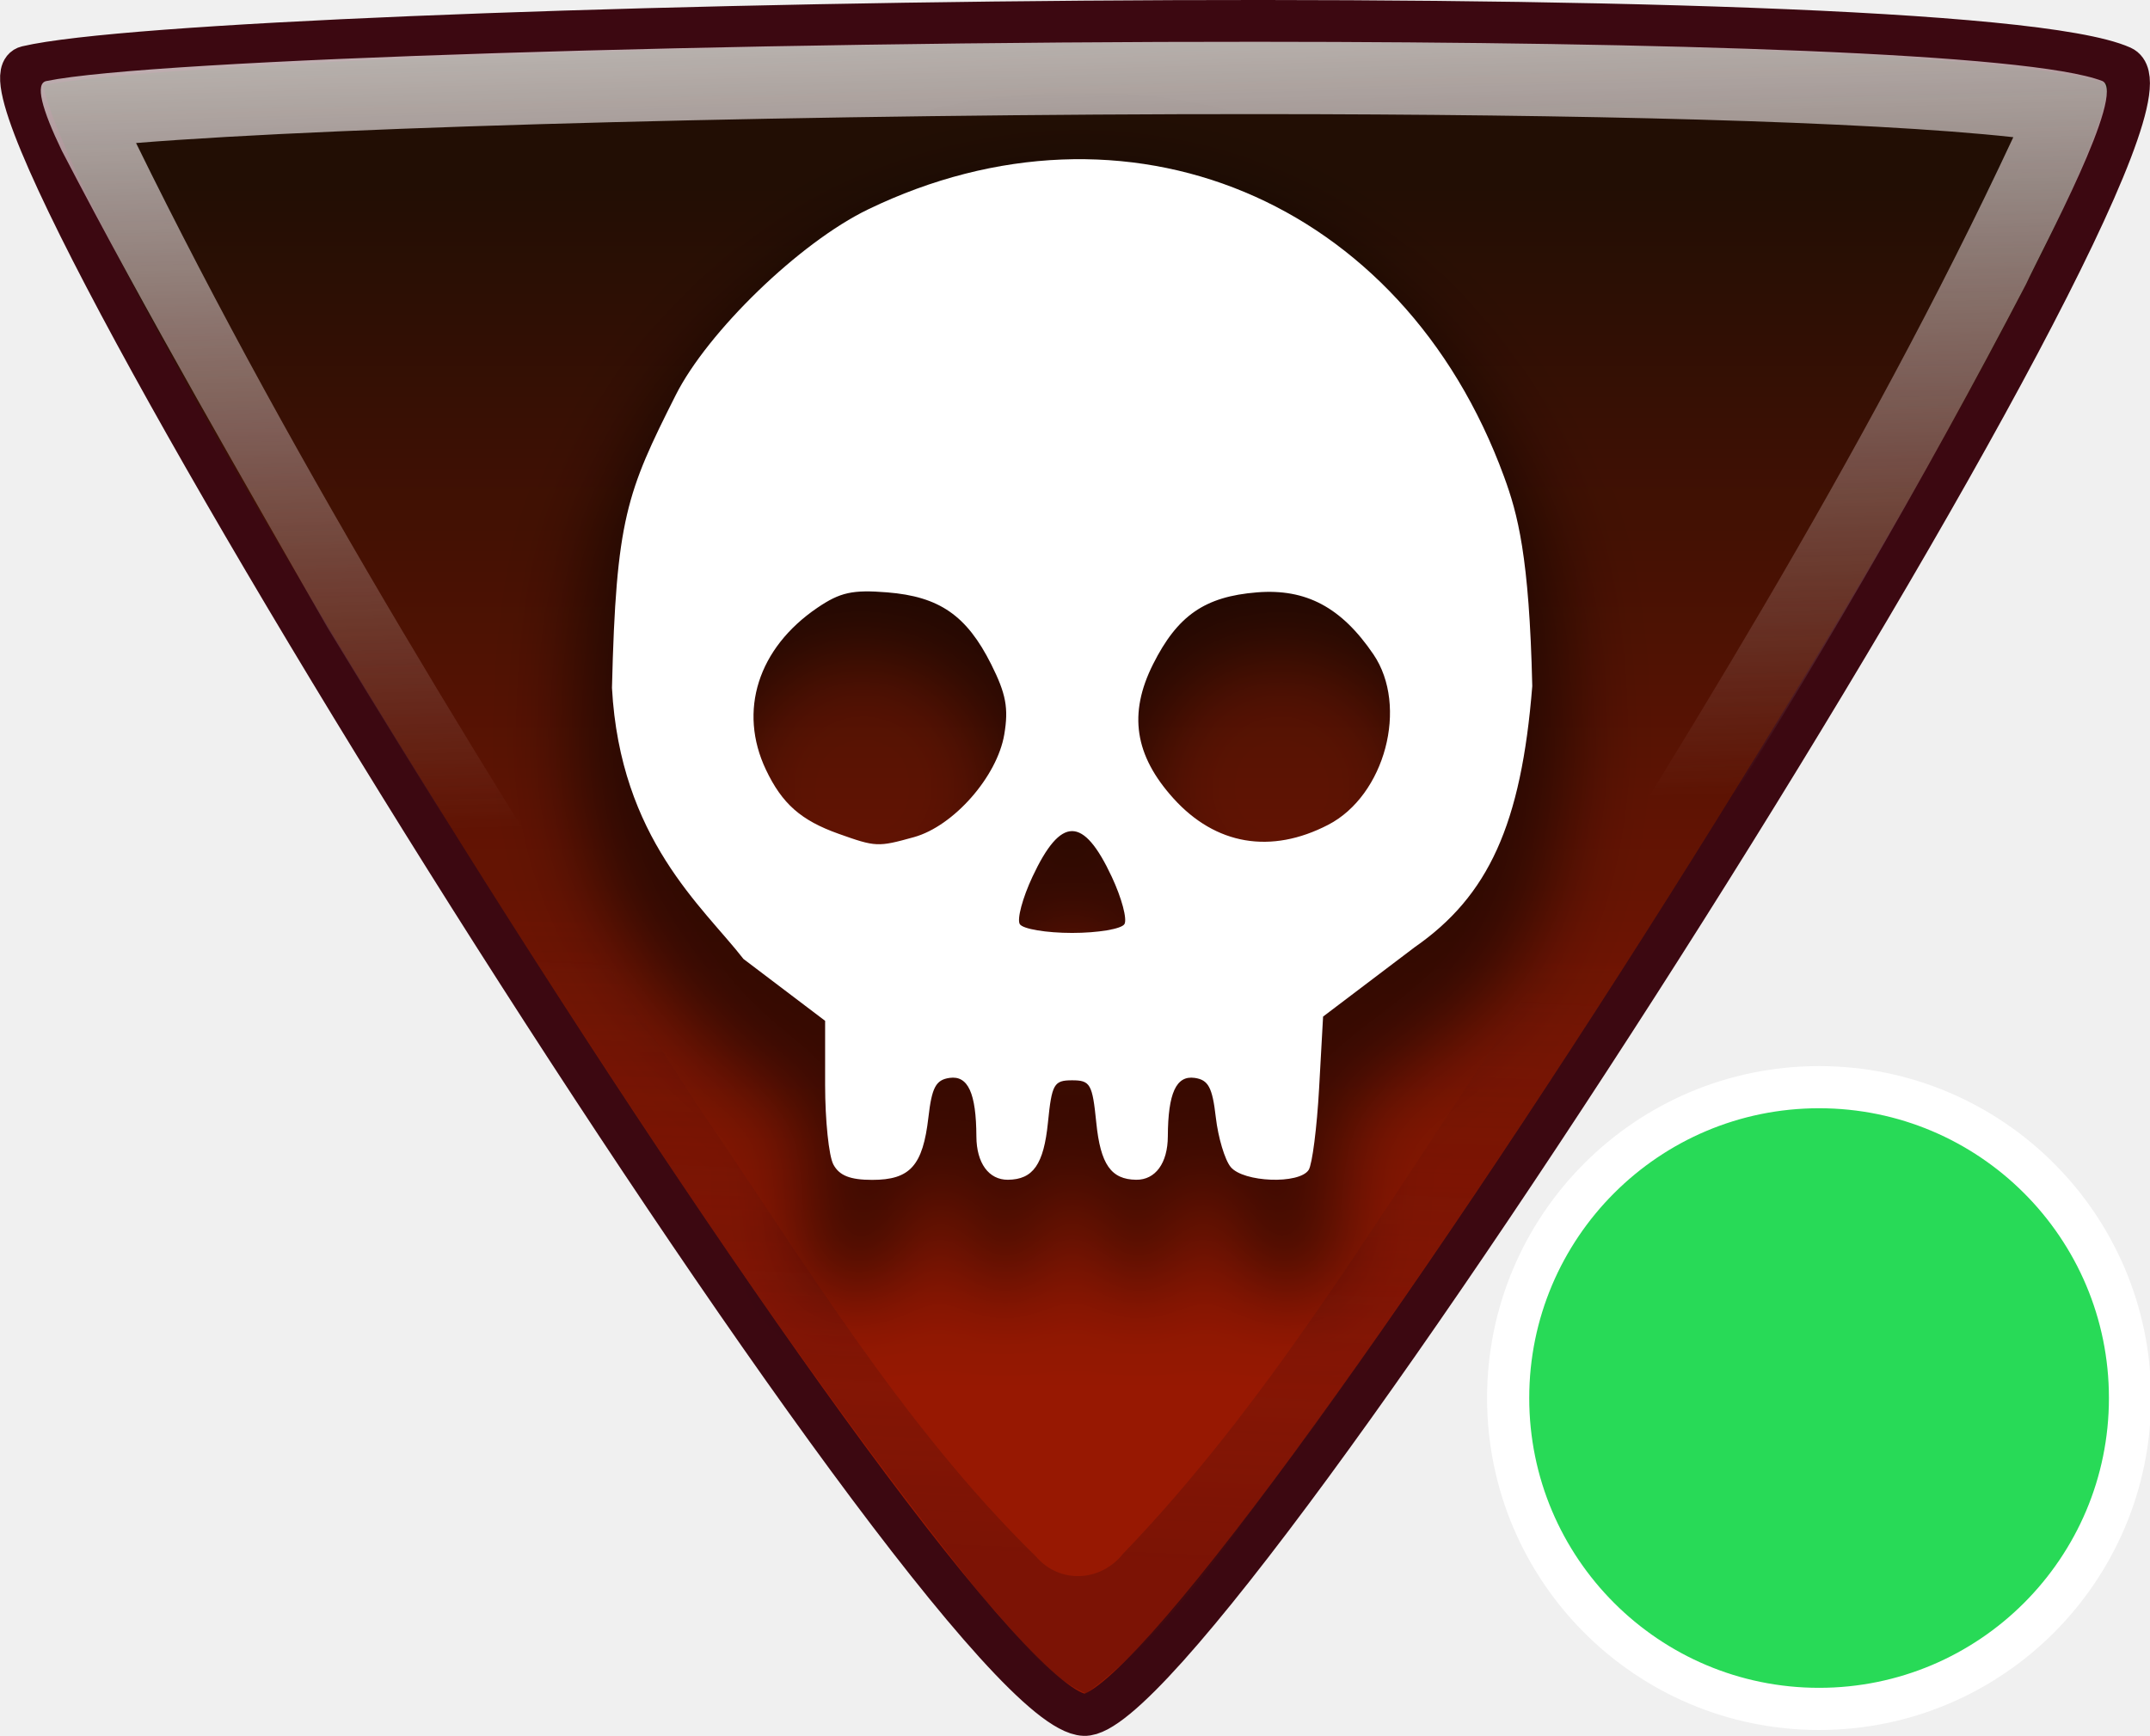
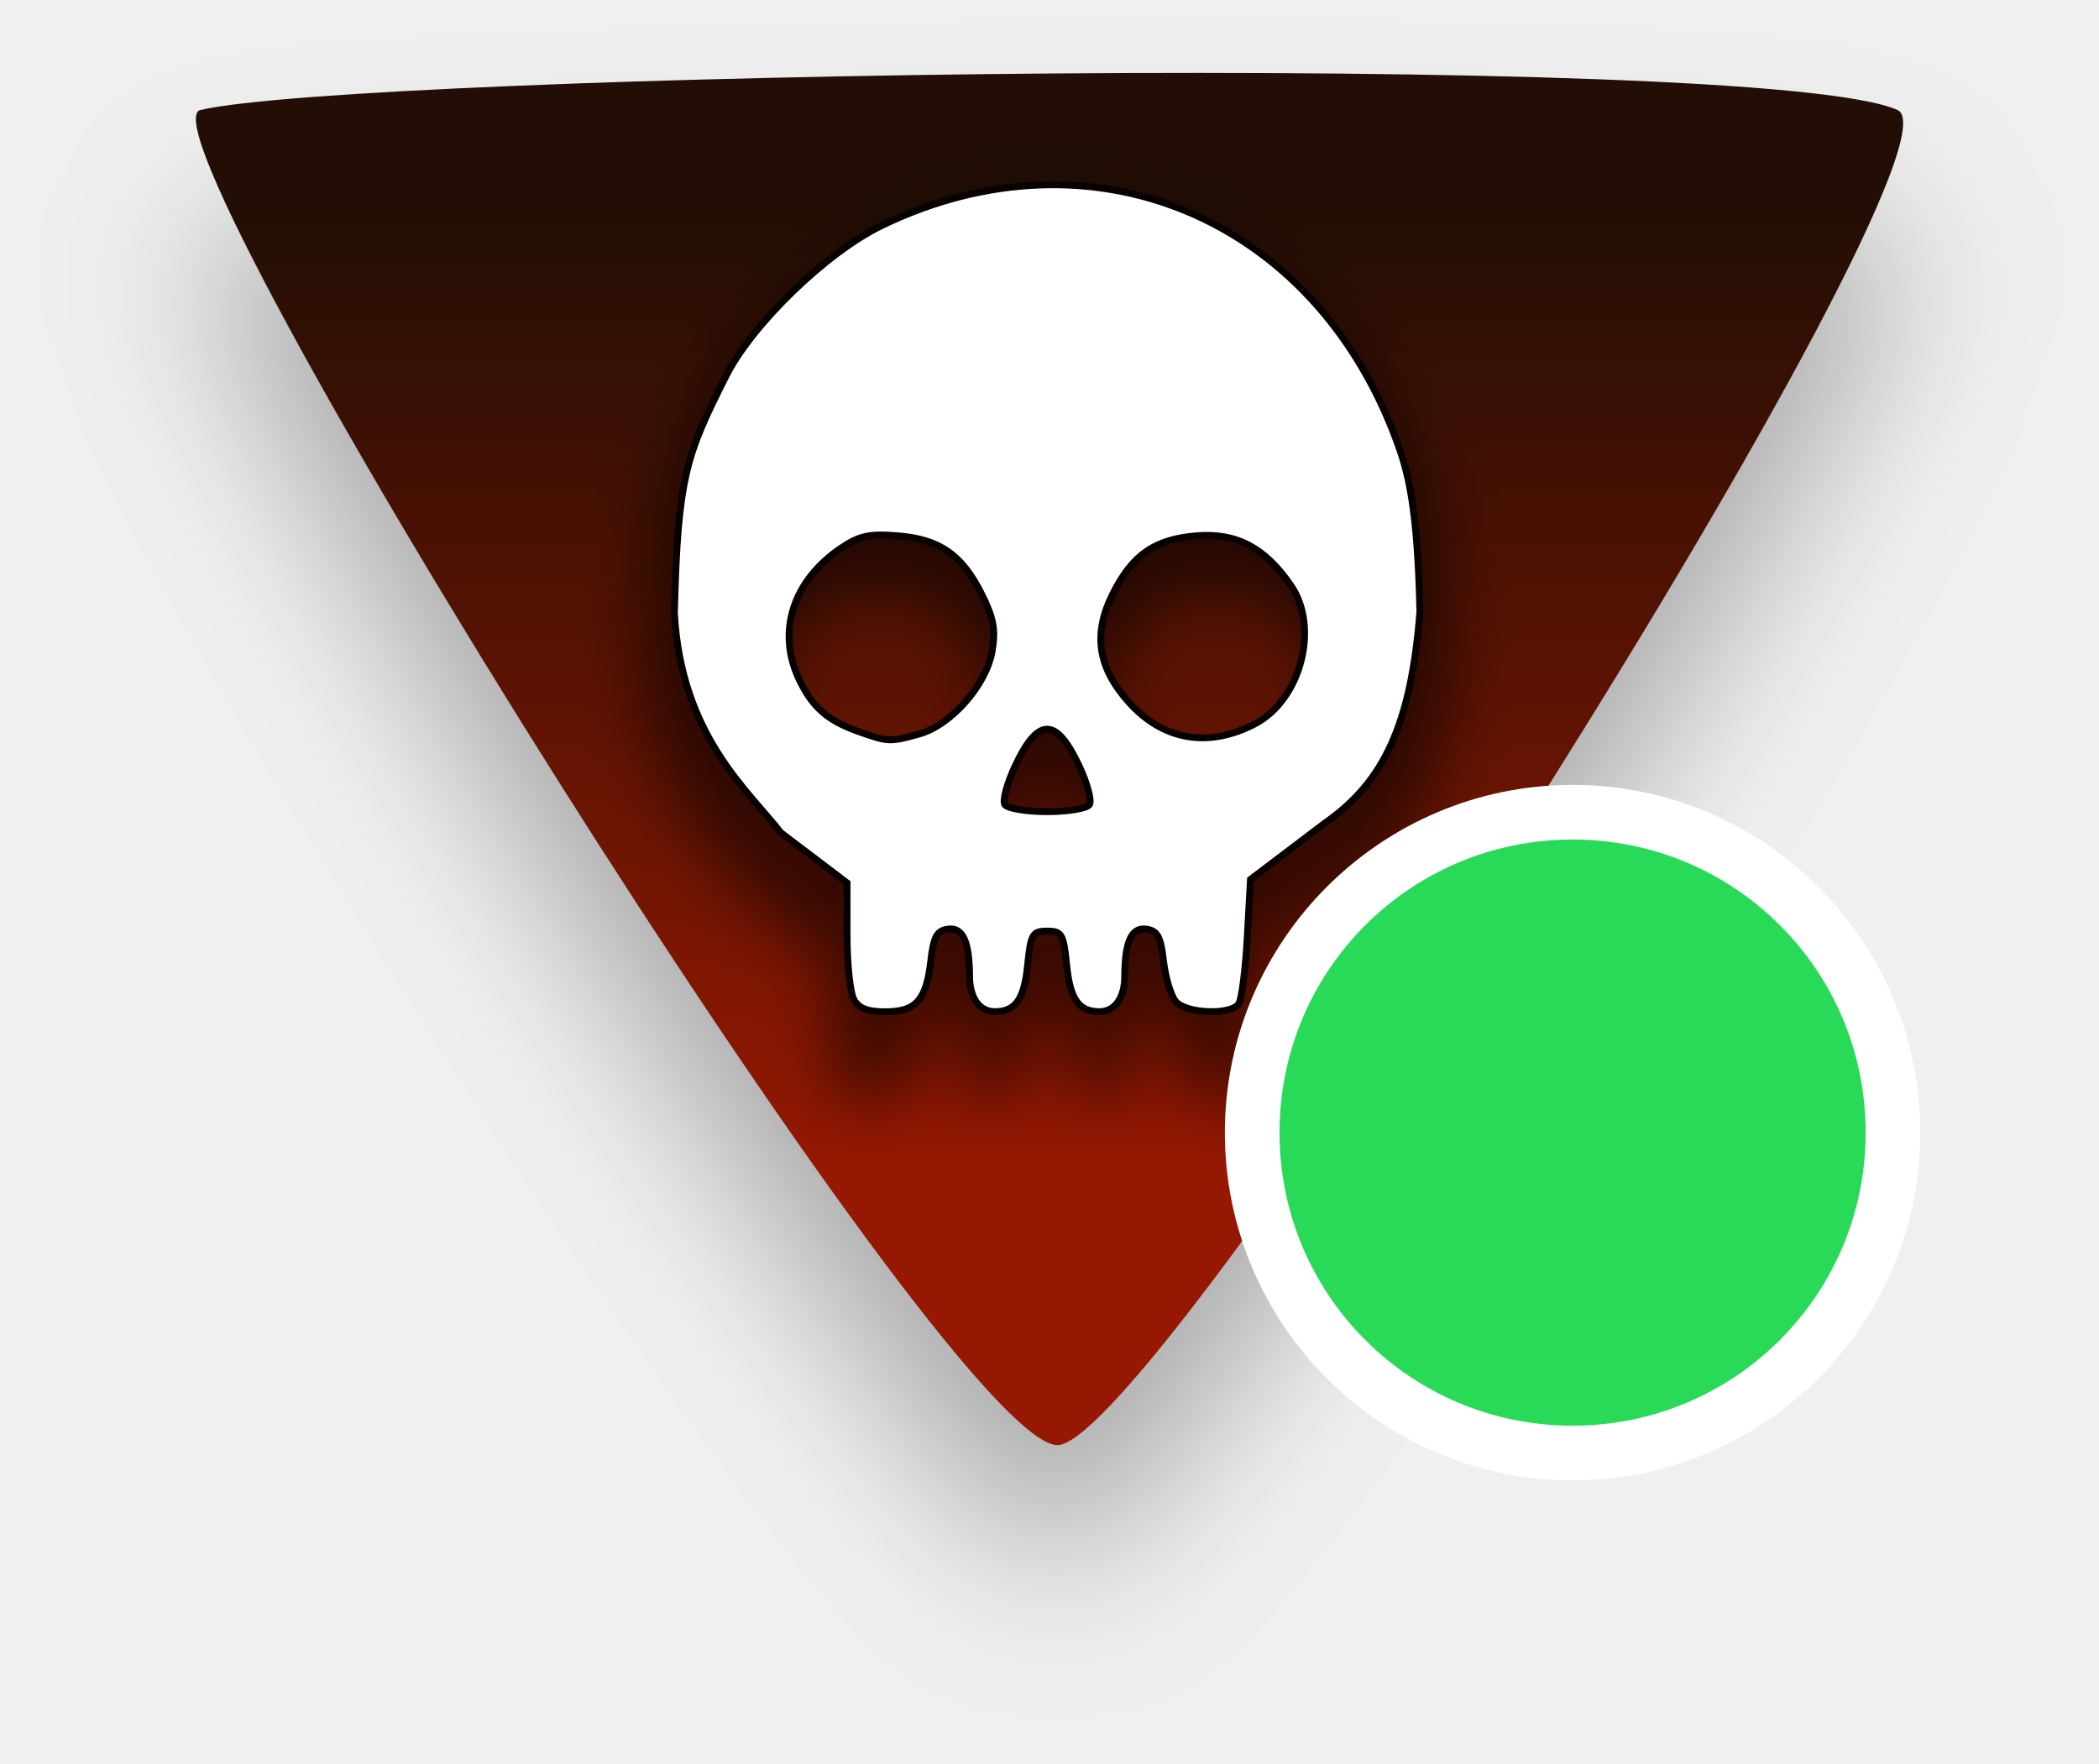
- <svg xmlns="http://www.w3.org/2000/svg" xmlns:xlink="http://www.w3.org/1999/xlink" height="54.475mm" width="67.457mm" version="1.1" id="svg82551">
-   <defs id="defs82544">
-     <linearGradient xlink:href="#linearGradient81747" id="linearGradient82502" gradientUnits="userSpaceOnUse" gradientTransform="translate(-1612.64,-75.44406)" x1="1735.478" y1="260.049" x2="1738.552" y2="186.479" />
-     <linearGradient id="linearGradient81747">
-       <stop style="stop-color:#4b0c0c;stop-opacity:0.503" offset="0" id="stop81743" />
-       <stop style="stop-color:#540d0d;stop-opacity:0" offset="1" id="stop81745" />
-     </linearGradient>
+ <svg xmlns="http://www.w3.org/2000/svg" xmlns:xlink="http://www.w3.org/1999/xlink" height="258.232" width="307.283" version="1.1" id="svg81625">
+   <defs id="defs81618">
    <filter style="color-interpolation-filters:sRGB" id="filter81388" x="-0.094" width="1.187" y="-0.084" height="1.169">
      <feGaussianBlur stdDeviation="4.259" id="feGaussianBlur81390" />
    </filter>
-     <linearGradient xlink:href="#linearGradient81735" id="linearGradient82500" gradientUnits="userSpaceOnUse" gradientTransform="translate(-1612.64,-75.44406)" x1="1756.115" y1="171.421" x2="1753.552" y2="77.55" />
-     <linearGradient id="linearGradient81735">
-       <stop id="stop81731" offset="0" style="stop-color:#f8d5d5;stop-opacity:0" />
-       <stop id="stop81733" offset="1" style="stop-color:#ffffff;stop-opacity:0.968" />
-     </linearGradient>
-     <linearGradient xlink:href="#linearGradient82514" id="linearGradient82498" gradientUnits="userSpaceOnUse" gradientTransform="rotate(-180,193.7979,140.6664)" x1="256.786" y1="259.286" x2="256.786" y2="116.429" />
+     <linearGradient xlink:href="#linearGradient82514" id="linearGradient163408" gradientUnits="userSpaceOnUse" gradientTransform="rotate(-180,206.879,144.7526)" x1="256.786" y1="259.286" x2="256.786" y2="116.429" />
    <linearGradient id="linearGradient82514">
      <stop style="stop-color:#220e04;stop-opacity:1" offset="0" id="stop82510" />
      <stop style="stop-color:#971802;stop-opacity:1" offset="1" id="stop82512" />
    </linearGradient>
+     <filter style="color-interpolation-filters:sRGB" id="filter246257" x="-0.115" width="1.229" y="-0.143" height="1.285">
+       <feGaussianBlur stdDeviation="11.947" id="feGaussianBlur246259" />
+     </filter>
  </defs>
-   <g id="desktop" transform="translate(722.7684,-968.7459)" />
-   <path style="fill:url(#linearGradient82498);fill-opacity:1;fill-rule:evenodd;stroke:#3c0811;stroke-width:5;stroke-linecap:butt;stroke-linejoin:miter;stroke-miterlimit:4;stroke-dasharray:none;stroke-opacity:1" d="m 251.625,7.932 c -19.942,-8.896 -225.6,-5.38 -248.442,0 -10.673,2.514 108.924,194.853 125.387,195.454 14.214,0.518 134.952,-190.147 123.055,-195.454 z" id="path82476" />
-   <path id="path82478" d="m 149.258,4.956 c -61.777,-0.026 -131.155,2.062 -143.766,4.658 -1.35,0.278 -0.563,3.279 1.844,8.266 9.99,19.239 22.24,40.325 31.506,56.565 23.977,39.383 49.009,79.263 77.898,115.271 3.679,3.884 7.049,8.97 12.047,11.141 11.225,-8.245 18.538,-20.821 27.043,-31.607 30.599,-43.484 59.81,-88.331 84.415,-135.522 1.962,-4.243 11.963,-22.731 9.073,-24.113 -8.562,-3.338 -52.012,-4.638 -100.061,-4.658 z m 0.225,8.578 c 37.33,0.019 71.764,0.816 89.264,2.738 -17.826,38.17 -40.349,73.957 -62.783,109.545 -13.463,20.013 -25.993,41.031 -42.799,58.479 -2.663,3.34 -7.498,3.592 -10.326,0.309 -16.065,-15.748 -27.701,-35.345 -40.334,-53.807 -23.662,-36.99 -47.032,-74.367 -66.371,-113.836 24.706,-1.997 81.674,-3.454 133.35,-3.428 z" style="opacity:0.711;fill:url(#linearGradient82500);fill-opacity:1;fill-rule:evenodd;stroke:none;stroke-width:5;stroke-linecap:butt;stroke-linejoin:miter;stroke-miterlimit:4;stroke-dasharray:none;stroke-opacity:1" />
-   <path style="opacity:0.535;fill:#000000;stroke-width:0.922;filter:url(#filter81388)" d="m 232.147,266.626 c -0.538,-1.005 -0.978,-5.25 -0.978,-9.432 v -7.605 l -9.683,-7.338 c -4.798,-6.183 -14.615,-14.243 -15.593,-32.155 0.488,-20.029 1.736,-23.166 7.564,-34.732 3.761,-7.465 14.636,-18.069 22.815,-22.02 30.494,-14.732 63.302,-1.357 75.41,31.709 1.6,4.371 2.991,9.392 3.344,24.837 -1.305,16.421 -5.195,24.883 -13.94,30.964 l -10.865,8.231 -0.472,8.503 c -0.26,4.677 -0.816,9.035 -1.237,9.684 -1.117,1.726 -7.732,1.48 -9.245,-0.343 -0.696,-0.838 -1.492,-3.496 -1.769,-5.905 -0.408,-3.547 -0.885,-4.435 -2.507,-4.666 -2.189,-0.312 -3.158,1.804 -3.181,6.947 -0.014,3.159 -1.471,5.157 -3.745,5.135 -2.986,-0.029 -4.242,-1.826 -4.74,-6.782 -0.461,-4.584 -0.706,-5.014 -2.866,-5.014 -2.16,0 -2.405,0.43 -2.866,5.014 -0.498,4.955 -1.754,6.752 -4.74,6.782 -2.274,0.022 -3.731,-1.975 -3.745,-5.135 -0.023,-5.143 -0.992,-7.259 -3.181,-6.947 -1.622,0.231 -2.099,1.119 -2.507,4.666 -0.661,5.749 -2.169,7.43 -6.665,7.43 -2.622,0 -3.902,-0.507 -4.608,-1.828 z m 34.513,-28.504 c 0.354,-0.573 -0.321,-3.103 -1.501,-5.621 -3.381,-7.219 -6.02,-7.219 -9.402,0 -1.18,2.518 -1.855,5.048 -1.501,5.621 0.354,0.573 3.145,1.042 6.201,1.042 3.057,0 5.847,-0.469 6.201,-1.042 z M 241.705,227.803 c 4.699,-1.305 9.864,-7.177 10.708,-12.175 0.527,-3.117 0.21,-4.815 -1.552,-8.328 -2.905,-5.791 -6.145,-8.033 -12.331,-8.529 -4.114,-0.33 -5.581,-0.006 -8.284,1.831 -7.038,4.784 -9.403,12.234 -6.097,19.202 1.916,4.038 4.148,6.008 8.61,7.599 4.424,1.578 4.666,1.589 8.945,0.4 z m 49.116,-1.46 c 6.741,-3.486 9.549,-14.07 5.365,-20.224 -3.791,-5.577 -7.992,-7.814 -13.801,-7.348 -6.186,0.497 -9.426,2.738 -12.331,8.529 -2.941,5.862 -2.186,10.809 2.427,15.915 4.991,5.524 11.544,6.642 18.34,3.128 z" id="path82480" transform="matrix(1.084758,0,0,1.08344,-155.3986,-137.8606)" />
-   <path id="path82482" d="m 98.824,138.114 c -0.538,-1.005 -0.978,-5.25 -0.978,-9.432 v -7.605 l -9.683,-7.338 c -4.798,-6.183 -14.615,-14.243 -15.593,-32.155 0.488,-20.029 1.736,-23.166 7.564,-34.732 3.761,-7.465 14.636,-18.069 22.815,-22.02 30.494,-14.732 63.302,-1.357 75.409,31.709 1.6,4.371 2.991,9.392 3.344,24.837 -1.305,16.421 -5.195,24.883 -13.94,30.964 l -10.865,8.231 -0.472,8.503 c -0.26,4.677 -0.816,9.035 -1.237,9.684 -1.117,1.726 -7.732,1.48 -9.245,-0.343 -0.696,-0.838 -1.492,-3.496 -1.769,-5.905 -0.408,-3.547 -0.885,-4.435 -2.507,-4.666 -2.189,-0.312 -3.158,1.804 -3.181,6.947 -0.014,3.159 -1.471,5.157 -3.745,5.135 -2.986,-0.029 -4.242,-1.826 -4.74,-6.782 -0.461,-4.584 -0.706,-5.014 -2.866,-5.014 -2.159,0 -2.405,0.43 -2.866,5.014 -0.498,4.955 -1.754,6.752 -4.74,6.782 -2.274,0.022 -3.731,-1.975 -3.745,-5.135 -0.023,-5.143 -0.992,-7.259 -3.181,-6.947 -1.622,0.231 -2.099,1.119 -2.507,4.666 -0.661,5.749 -2.169,7.43 -6.665,7.43 -2.622,0 -3.902,-0.507 -4.608,-1.828 z m 34.513,-28.504 c 0.354,-0.573 -0.321,-3.103 -1.501,-5.621 -3.381,-7.219 -6.021,-7.219 -9.402,0 -1.18,2.518 -1.855,5.048 -1.501,5.621 0.354,0.573 3.145,1.042 6.202,1.042 3.057,0 5.847,-0.469 6.202,-1.042 z m -24.955,-10.32 c 4.699,-1.305 9.864,-7.177 10.708,-12.175 0.527,-3.117 0.21,-4.815 -1.552,-8.328 -2.905,-5.791 -6.145,-8.033 -12.331,-8.529 -4.114,-0.33 -5.581,-0.006 -8.284,1.831 -7.038,4.784 -9.403,12.234 -6.097,19.202 1.916,4.038 4.148,6.008 8.61,7.599 4.424,1.578 4.666,1.589 8.945,0.4 z m 49.116,-1.46 c 6.741,-3.486 9.549,-14.07 5.365,-20.224 -3.791,-5.577 -7.992,-7.814 -13.801,-7.348 -6.186,0.497 -9.426,2.738 -12.331,8.529 -2.941,5.862 -2.186,10.809 2.427,15.915 4.991,5.524 11.544,6.642 18.34,3.128 z" style="fill:#ffffff;stroke-width:1" />
-   <path style="opacity:0.711;fill:url(#linearGradient82502);fill-opacity:1;fill-rule:evenodd;stroke:none;stroke-width:5;stroke-linecap:butt;stroke-linejoin:miter;stroke-miterlimit:4;stroke-dasharray:none;stroke-opacity:1" d="m 149.258,4.956 c -61.777,-0.026 -131.155,2.062 -143.766,4.658 1.712,15.867 24.679,48.699 34.065,65.188 23.977,39.383 48.295,78.906 77.184,114.914 3.679,3.884 7.049,8.97 12.047,11.141 11.225,-8.245 18.538,-20.821 27.043,-31.607 30.599,-43.484 59.364,-88.42 83.969,-135.611 1.962,-4.243 12.409,-22.642 9.52,-24.023 -8.562,-3.338 -52.012,-4.638 -100.061,-4.658 z m 0.225,8.578 c 37.33,0.019 71.764,0.816 89.264,2.738 -17.826,38.17 -40.349,73.957 -62.783,109.545 -13.463,20.013 -25.993,41.031 -42.799,58.479 -2.663,3.34 -7.498,3.592 -10.326,0.309 -16.065,-15.748 -27.701,-35.345 -40.334,-53.807 -23.662,-36.99 -47.032,-74.367 -66.371,-113.836 24.706,-1.997 81.674,-3.454 133.35,-3.428 z" id="path82484" />
-   <circle r="36.871" cy="165.817" cx="215.714" id="circle82496" style="opacity:1;fill:#28da57;fill-opacity:1;stroke:#ffffff;stroke-width:5;stroke-linecap:round;stroke-miterlimit:4;stroke-dasharray:none;stroke-dashoffset:0;stroke-opacity:1" />
+   <g id="desktop" transform="translate(-38.43095,-737.1429)" />
+   <path style="fill:#000000;fill-opacity:0.288;fill-rule:evenodd;stroke:none;stroke-width:5;stroke-linecap:butt;stroke-linejoin:miter;stroke-miterlimit:4;stroke-dasharray:none;stroke-opacity:1;filter:url(#filter246257)" d="m 277.787,34.105 c -19.942,-8.896 -225.6,-5.38 -248.442,0 -10.673,2.514 108.924,194.853 125.387,195.454 14.214,0.518 134.952,-190.147 123.055,-195.454 z" id="path246267" />
+   <path id="path163396" d="m 277.787,16.105 c -19.942,-8.896 -225.6,-5.38 -248.442,0 -10.673,2.514 108.924,194.853 125.387,195.454 14.214,0.518 134.952,-190.147 123.055,-195.454 z" style="fill:url(#linearGradient163408);fill-opacity:1;fill-rule:evenodd;stroke:none;stroke-width:5;stroke-linecap:butt;stroke-linejoin:miter;stroke-miterlimit:4;stroke-dasharray:none;stroke-opacity:1" />
+   <path transform="matrix(1.084758,0,0,1.08344,-129.2364,-129.6882)" id="path163448" d="m 232.147,266.626 c -0.538,-1.005 -0.978,-5.25 -0.978,-9.432 v -7.605 l -9.683,-7.338 c -4.798,-6.183 -14.615,-14.243 -15.593,-32.155 0.488,-20.029 1.736,-23.166 7.564,-34.732 3.761,-7.465 14.636,-18.069 22.815,-22.02 30.494,-14.732 63.302,-1.357 75.41,31.709 1.6,4.371 2.991,9.392 3.344,24.837 -1.305,16.421 -5.195,24.883 -13.94,30.964 l -10.865,8.231 -0.472,8.503 c -0.26,4.677 -0.816,9.035 -1.237,9.684 -1.117,1.726 -7.732,1.48 -9.245,-0.343 -0.696,-0.838 -1.492,-3.496 -1.769,-5.905 -0.408,-3.547 -0.885,-4.435 -2.507,-4.666 -2.189,-0.312 -3.158,1.804 -3.181,6.947 -0.014,3.159 -1.471,5.157 -3.745,5.135 -2.986,-0.029 -4.242,-1.826 -4.74,-6.782 -0.461,-4.584 -0.706,-5.014 -2.866,-5.014 -2.16,0 -2.405,0.43 -2.866,5.014 -0.498,4.955 -1.754,6.752 -4.74,6.782 -2.274,0.022 -3.731,-1.975 -3.745,-5.135 -0.023,-5.143 -0.992,-7.259 -3.181,-6.947 -1.622,0.231 -2.099,1.119 -2.507,4.666 -0.661,5.749 -2.169,7.43 -6.665,7.43 -2.622,0 -3.902,-0.507 -4.608,-1.828 z m 34.513,-28.504 c 0.354,-0.573 -0.321,-3.103 -1.501,-5.621 -3.381,-7.219 -6.02,-7.219 -9.402,0 -1.18,2.518 -1.855,5.048 -1.501,5.621 0.354,0.573 3.145,1.042 6.201,1.042 3.057,0 5.847,-0.469 6.201,-1.042 z M 241.705,227.803 c 4.699,-1.305 9.864,-7.177 10.708,-12.175 0.527,-3.117 0.21,-4.815 -1.552,-8.328 -2.905,-5.791 -6.145,-8.033 -12.331,-8.529 -4.114,-0.33 -5.581,-0.006 -8.284,1.831 -7.038,4.784 -9.403,12.234 -6.097,19.202 1.916,4.038 4.148,6.008 8.61,7.599 4.424,1.578 4.666,1.589 8.945,0.4 z m 49.116,-1.46 c 6.741,-3.486 9.549,-14.07 5.365,-20.224 -3.791,-5.577 -7.992,-7.814 -13.801,-7.348 -6.186,0.497 -9.426,2.738 -12.331,8.529 -2.941,5.862 -2.186,10.809 2.427,15.915 4.991,5.524 11.544,6.642 18.34,3.128 z" style="opacity:0.535;fill:#000000;stroke-width:0.922;filter:url(#filter81388)" />
+   <path style="fill:#ffffff;stroke:#070100;stroke-width:1;stroke-opacity:1" d="m 124.986,146.287 c -0.538,-1.005 -0.978,-5.25 -0.978,-9.432 v -7.605 l -9.683,-7.338 c -4.798,-6.183 -14.615,-14.243 -15.593,-32.155 0.488,-20.029 1.736,-23.166 7.564,-34.732 3.761,-7.465 14.636,-18.069 22.815,-22.02 30.494,-14.732 63.302,-1.357 75.409,31.709 1.6,4.371 2.991,9.392 3.344,24.837 -1.305,16.421 -5.195,24.883 -13.94,30.964 l -10.865,8.231 -0.472,8.503 c -0.26,4.677 -0.816,9.035 -1.237,9.684 -1.117,1.726 -7.732,1.48 -9.245,-0.343 -0.696,-0.838 -1.492,-3.496 -1.769,-5.905 -0.408,-3.547 -0.885,-4.435 -2.507,-4.666 -2.189,-0.312 -3.158,1.804 -3.181,6.947 -0.014,3.159 -1.471,5.157 -3.745,5.135 -2.986,-0.029 -4.242,-1.826 -4.74,-6.782 -0.461,-4.584 -0.706,-5.014 -2.866,-5.014 -2.159,0 -2.405,0.43 -2.866,5.014 -0.498,4.955 -1.754,6.752 -4.74,6.782 -2.274,0.022 -3.731,-1.975 -3.745,-5.135 -0.023,-5.143 -0.992,-7.259 -3.181,-6.947 -1.622,0.231 -2.099,1.119 -2.507,4.666 -0.661,5.749 -2.169,7.43 -6.665,7.43 -2.622,0 -3.902,-0.507 -4.608,-1.828 z m 34.513,-28.504 c 0.354,-0.573 -0.321,-3.103 -1.501,-5.621 -3.381,-7.219 -6.021,-7.219 -9.402,0 -1.18,2.518 -1.855,5.048 -1.501,5.621 0.354,0.573 3.145,1.042 6.202,1.042 3.057,0 5.847,-0.469 6.202,-1.042 z m -24.955,-10.32 c 4.699,-1.305 9.864,-7.177 10.708,-12.175 0.527,-3.117 0.21,-4.815 -1.552,-8.328 -2.905,-5.791 -6.145,-8.033 -12.331,-8.529 -4.114,-0.33 -5.581,-0.006 -8.284,1.831 -7.038,4.784 -9.403,12.234 -6.097,19.202 1.916,4.038 4.148,6.008 8.61,7.599 4.424,1.578 4.666,1.589 8.945,0.4 z m 49.116,-1.46 c 6.741,-3.486 9.549,-14.07 5.365,-20.224 -3.791,-5.577 -7.992,-7.814 -13.801,-7.348 -6.186,0.497 -9.426,2.738 -12.331,8.529 -2.941,5.862 -2.186,10.809 2.427,15.915 4.991,5.524 11.544,6.642 18.34,3.128 z" id="path163450" />
+   <g id="g246325" transform="translate(-109.0494,-463.2716)">
+     <circle style="opacity:1;fill:#28da57;fill-opacity:1;stroke:none;stroke-width:8;stroke-linecap:round;stroke-miterlimit:4;stroke-dasharray:none;stroke-dashoffset:0;stroke-opacity:1" id="circle246321" cx="339.268" cy="629.08" r="46.905" />
+     <path style="color:#000000;font-style:normal;font-variant:normal;font-weight:normal;font-stretch:normal;font-size:medium;line-height:normal;font-family:sans-serif;font-variant-ligatures:normal;font-variant-position:normal;font-variant-caps:normal;font-variant-numeric:normal;font-variant-alternates:normal;font-feature-settings:normal;text-indent:0;text-align:start;text-decoration:none;text-decoration-line:none;text-decoration-style:solid;text-decoration-color:#000000;letter-spacing:normal;word-spacing:normal;text-transform:none;writing-mode:lr-tb;direction:ltr;text-orientation:mixed;dominant-baseline:auto;baseline-shift:baseline;text-anchor:start;white-space:normal;shape-padding:0;clip-rule:nonzero;display:inline;overflow:visible;visibility:visible;opacity:1;isolation:auto;mix-blend-mode:normal;color-interpolation:sRGB;color-interpolation-filters:linearRGB;solid-color:#000000;solid-opacity:1;vector-effect:none;fill:#ffffff;fill-opacity:1;fill-rule:nonzero;stroke:none;stroke-width:8;stroke-linecap:round;stroke-linejoin:miter;stroke-miterlimit:4;stroke-dasharray:none;stroke-dashoffset:0;stroke-opacity:1;color-rendering:auto;image-rendering:auto;shape-rendering:auto;text-rendering:auto;enable-background:accumulate" d="m 339.268,578.176 c -28.066,0 -50.904,22.838 -50.904,50.904 0,28.066 22.838,50.904 50.904,50.904 28.066,0 50.904,-22.838 50.904,-50.904 0,-28.066 -22.838,-50.904 -50.904,-50.904 z m 0,8 c 23.743,0 42.904,19.161 42.904,42.904 0,23.743 -19.161,42.904 -42.904,42.904 -23.743,0 -42.904,-19.161 -42.904,-42.904 0,-23.743 19.161,-42.904 42.904,-42.904 z" id="path246323" />
+   </g>
</svg>
